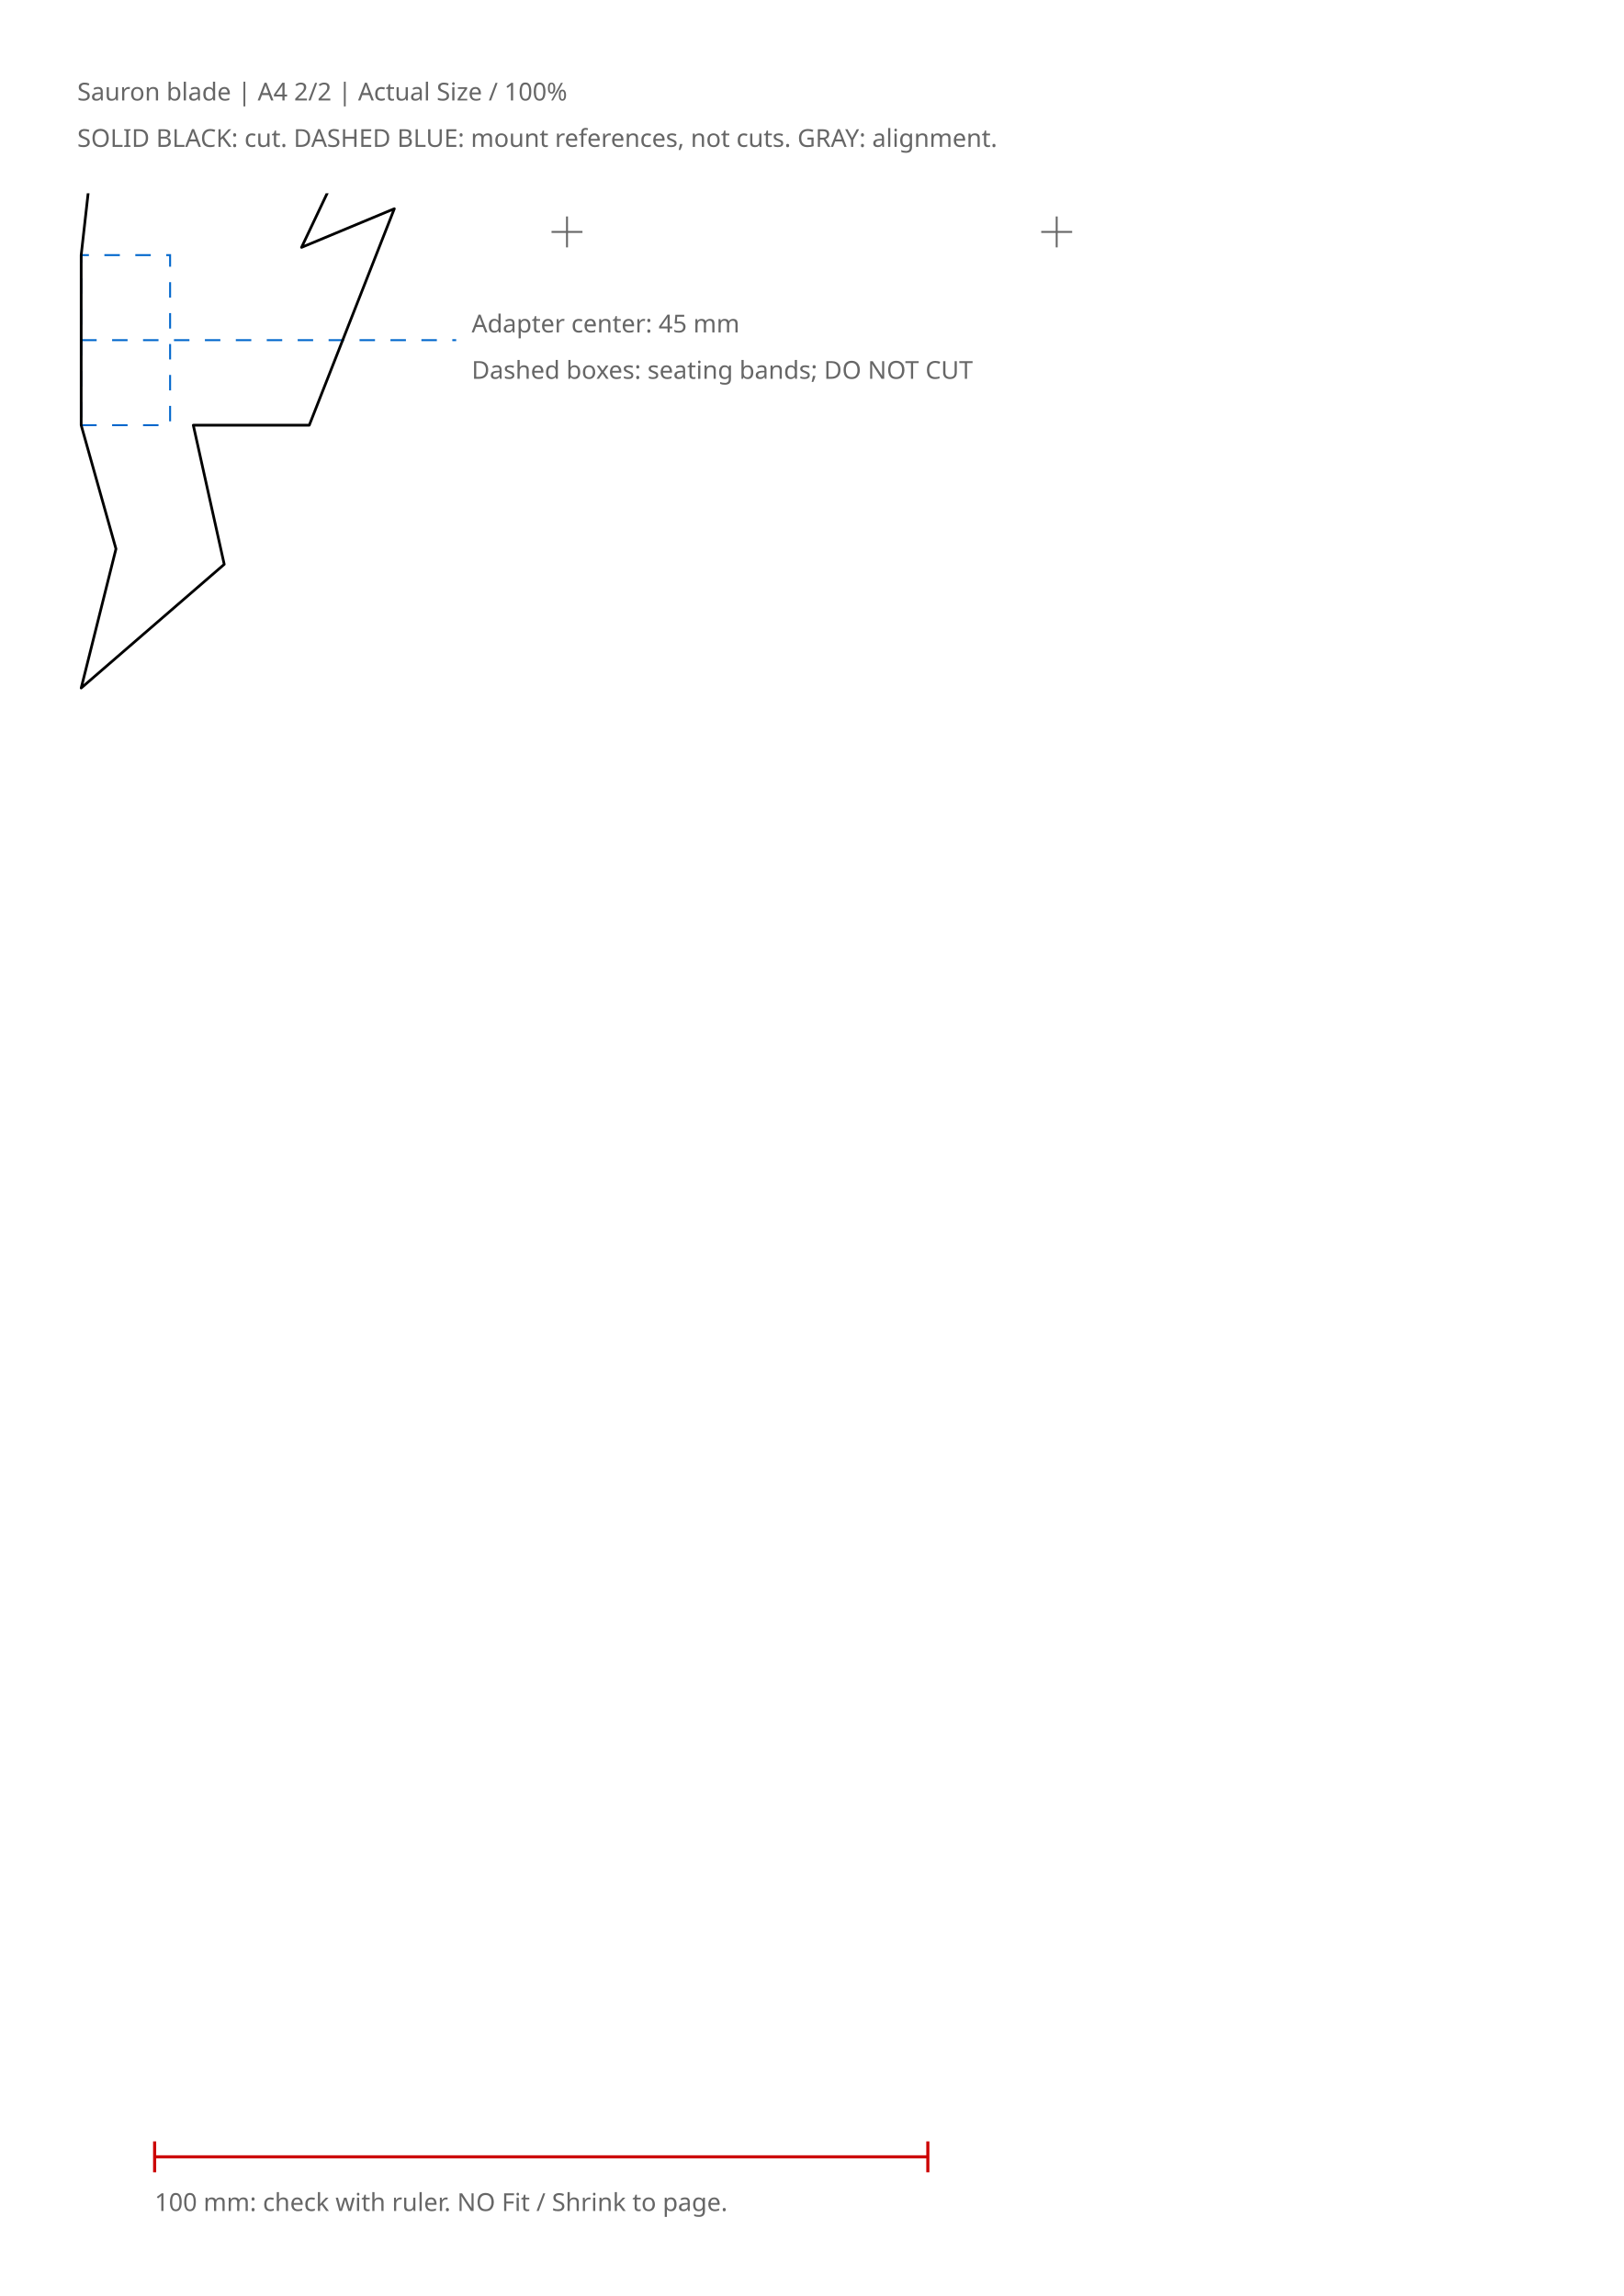
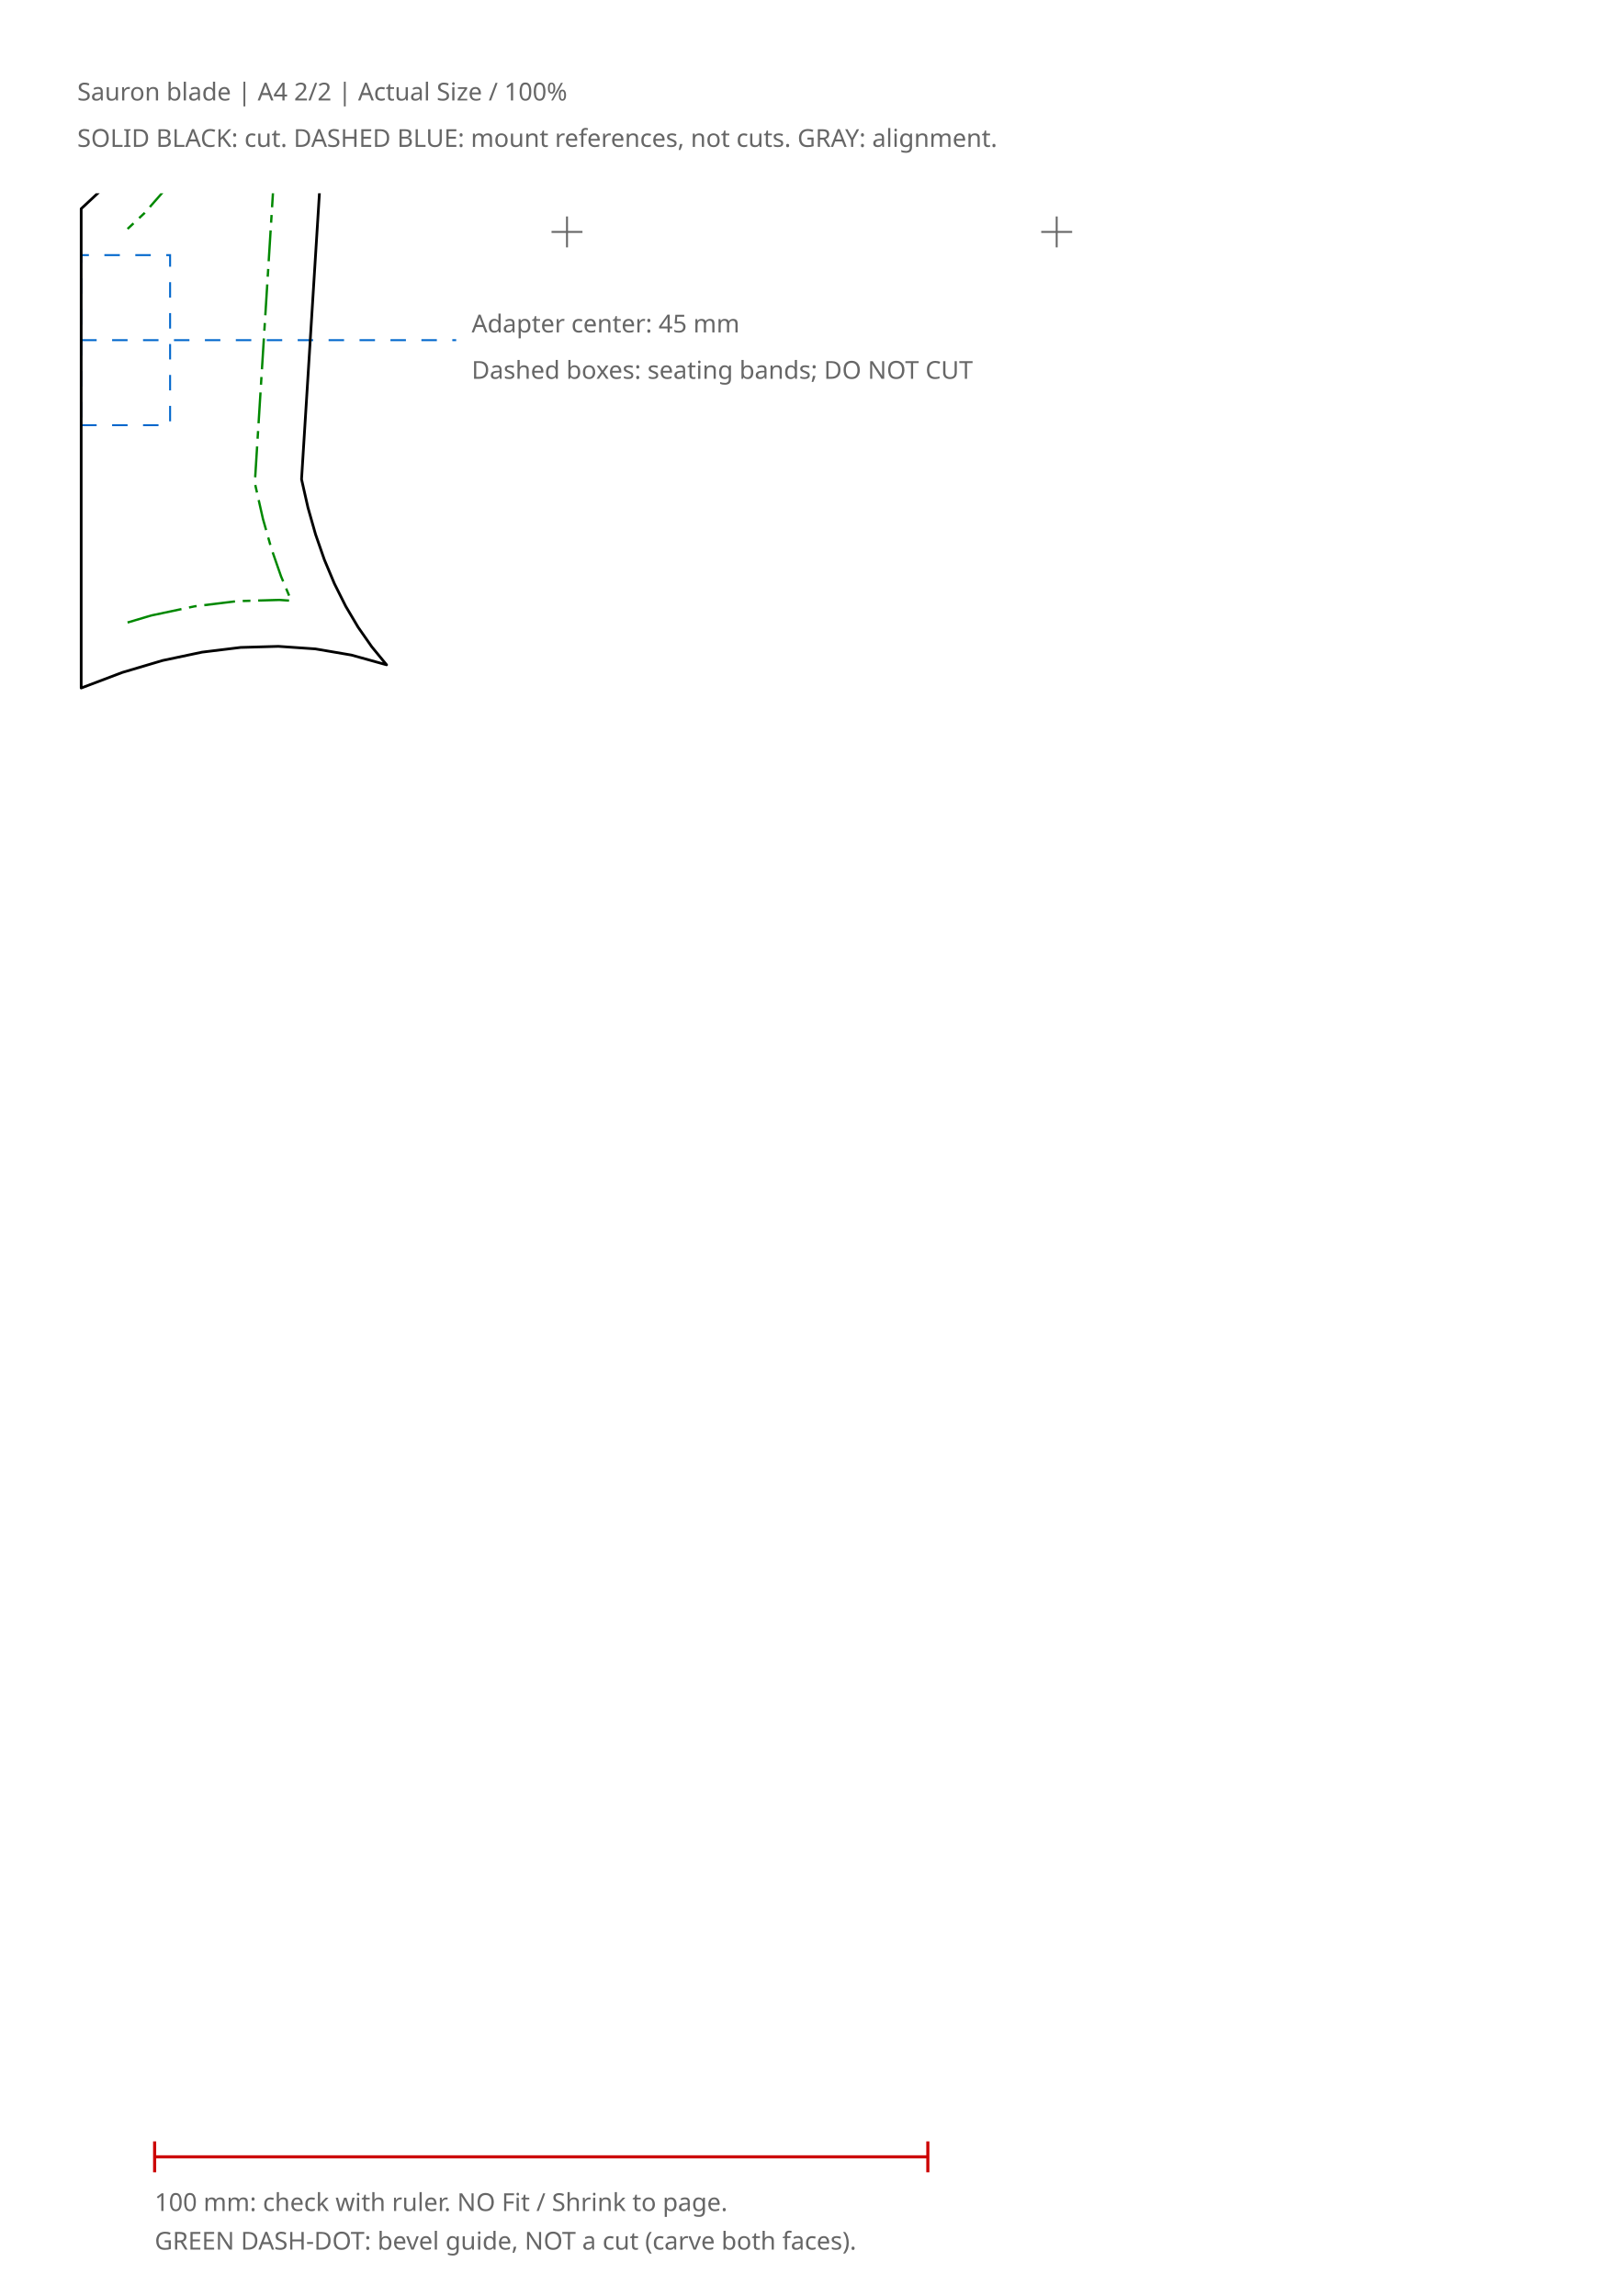
<svg xmlns="http://www.w3.org/2000/svg" width="210mm" height="297mm" viewBox="0 0 210 297">
  <defs>
    <clipPath id="tile-clip" clipPathUnits="userSpaceOnUse">
      <rect x="18.0" y="-64.0" width="190" height="242" />
    </clipPath>
  </defs>
  <g transform="translate(-8.0 89.0)" clip-path="url(#tile-clip)">
    <path d="M 18.5 -45 L 67 -45" fill="none" stroke="#0066cc" stroke-width="0.25" stroke-dasharray="2 2" data-station="45" />
    <text x="69" y="-46" fill="#666666" font-size="3.2" font-family="sans-serif">Adapter center: 45 mm</text>
    <path d="M 18.5 -34 L 30 -34 L 30 -56 L 18.5 -56 Z" fill="none" stroke="#0066cc" stroke-width="0.25" stroke-dasharray="2 2" />
    <path d="M 18.5 -225 L 67 -225" fill="none" stroke="#0066cc" stroke-width="0.25" stroke-dasharray="2 2" data-station="225" />
    <text x="69" y="-226" fill="#666666" font-size="3.2" font-family="sans-serif">Adapter center: 225 mm</text>
    <path d="M 18.5 -214 L 30 -214 L 30 -236 L 18.5 -236 Z" fill="none" stroke="#0066cc" stroke-width="0.25" stroke-dasharray="2 2" />
    <text x="69" y="-40" fill="#666666" font-size="3.2" font-family="sans-serif">Dashed boxes: seating bands; DO NOT CUT</text>
    <path d="M 79.333 -59.0 L 83.333 -59.0 M 81.333 -61.0 L 81.333 -57.0" fill="none" stroke="#666666" stroke-width="0.25" />
    <path d="M 142.667 -59.0 L 146.667 -59.0 M 144.667 -61.0 L 144.667 -57.0" fill="none" stroke="#666666" stroke-width="0.25" />
    <g id="cut">
-       <path d=" M 37,-16 L 33,-34 L 48,-34 L 59,-62 L 47,-57 L 65,-95  L 50,-118 L 58,-185 L 47,-203 L 53,-214 L 45,-236 L 57,-250  L 38,-262 L 36,-295.275 L 29,-279 L 25,-255 L 18.5,-236 L 18.5,-214  L 26,-197 L 31,-163 L 27,-128 L 23,-96 L 18.5,-56 L 18.5,-34  L 23,-18 L 18.5,-0 z " stroke="#000000" fill="none" stroke-width=".35" stroke-linejoin="round" />
+       <path d=" M 23.82,-2.016 L 29.031,-3.562 L 34.133,-4.641 L 39.125,-5.25 L 44.008,-5.391 L 48.781,-5.062  L 53.445,-4.266 L 58,-3 L 56.078,-5.344 L 54.312,-7.875 L 52.703,-10.594 L 51.25,-13.5  L 49.953,-16.594 L 48.812,-19.875 L 47.828,-23.344 L 47,-27 L 51.5,-99 L 65,-101  L 57,-116 L 61.5,-125 L 36,-295.275 L 34.633,-284.945 L 33.031,-275.592 L 31.195,-267.217  L 29.125,-259.819 L 26.82,-253.398 L 24.281,-247.955 L 21.508,-243.489 L 18.5,-240 L 18.5,-208  L 22.641,-207.455 L 26.5,-205.856 L 29.814,-203.314 L 32.356,-200 L 33.955,-196.141 L 34.5,-192  L 33.955,-187.859 L 32.356,-184 L 29.814,-180.686 L 26.5,-178.144 L 22.641,-176.545 L 18.5,-176  L 18.5,-118 L 21.039,-117.594 L 23.406,-116.875 L 25.602,-115.844 L 27.625,-114.5 L 29.477,-112.844  L 31.156,-110.875 L 32.664,-108.594 L 34,-106 L 29.5,-100 L 35,-97 L 34.742,-91.859  L 33.969,-86.938 L 32.68,-82.234 L 30.875,-77.75 L 28.555,-73.484 L 25.719,-69.438 L 22.367,-65.609  L 18.5,-62 L 18.5,-0 z " stroke="#000000" fill="none" stroke-width=".35" stroke-linejoin="round" />
+     </g>
+     <g id="bevel">
+       <path d="M 27.555 -9.383 L 33.147 -10.565 L 38.674 -11.239 L 44.127 -11.397 L 45.67 -11.29 L 44.347 -14.447 L 43.088 -18.069 L 42.012 -21.861 L 40.958 -26.515 L 45.815 -104.223 L 55.7 -105.688 L 50.247 -115.911 L 55.285 -125.987 L 35.282 -259.557 L 34.845 -257.994 L 32.374 -251.112 L 29.567 -245.094 L 26.358 -239.925 L 24.5 -237.771 M 24.5 -213.179 L 29.526 -211.097 L 34.093 -207.593 L 37.597 -203.026 L 39.8 -197.707 L 40.552 -192 L 39.8 -186.293 L 37.597 -180.974 L 34.093 -176.407 L 29.526 -172.903 L 24.5 -170.821 M 24.5 -122.813 L 25.565 -122.49 L 28.553 -121.086 L 31.304 -119.26 L 33.778 -117.046 L 35.959 -114.49 L 37.849 -111.631 L 41.055 -105.406 L 38.46 -101.947 L 41.181 -100.463 L 40.719 -91.242 L 39.844 -85.675 L 38.375 -80.315 L 36.312 -75.188 L 33.663 -70.319 L 30.447 -65.729 L 26.682 -61.429 L 24.5 -59.393 M 24.5 -8.476 L 27.555 -9.383" fill="none" stroke="#008800" stroke-width="0.3" stroke-dasharray="4 1 1 1" />
    </g>
  </g>
  <text x="10" y="13" fill="#666666" font-size="3.2" font-family="sans-serif">Sauron blade | A4 2/2 | Actual Size / 100%</text>
  <text x="10" y="19" fill="#666666" font-size="3.2" font-family="sans-serif">SOLID BLACK: cut. DASHED BLUE: mount references, not cuts. GRAY: alignment.</text>
  <path id="calibration" d="M 20 279 L 120 279 M 20 277 L 20 281 M 120 277 L 120 281" fill="none" stroke="#cc0000" stroke-width="0.4" />
  <text x="20" y="286" fill="#666666" font-size="3.2" font-family="sans-serif">100 mm: check with ruler. NO Fit / Shrink to page.</text>
+   <text x="20" y="291" fill="#666666" font-size="3.2" font-family="sans-serif">GREEN DASH-DOT: bevel guide, NOT a cut (carve both faces).</text>
</svg>
